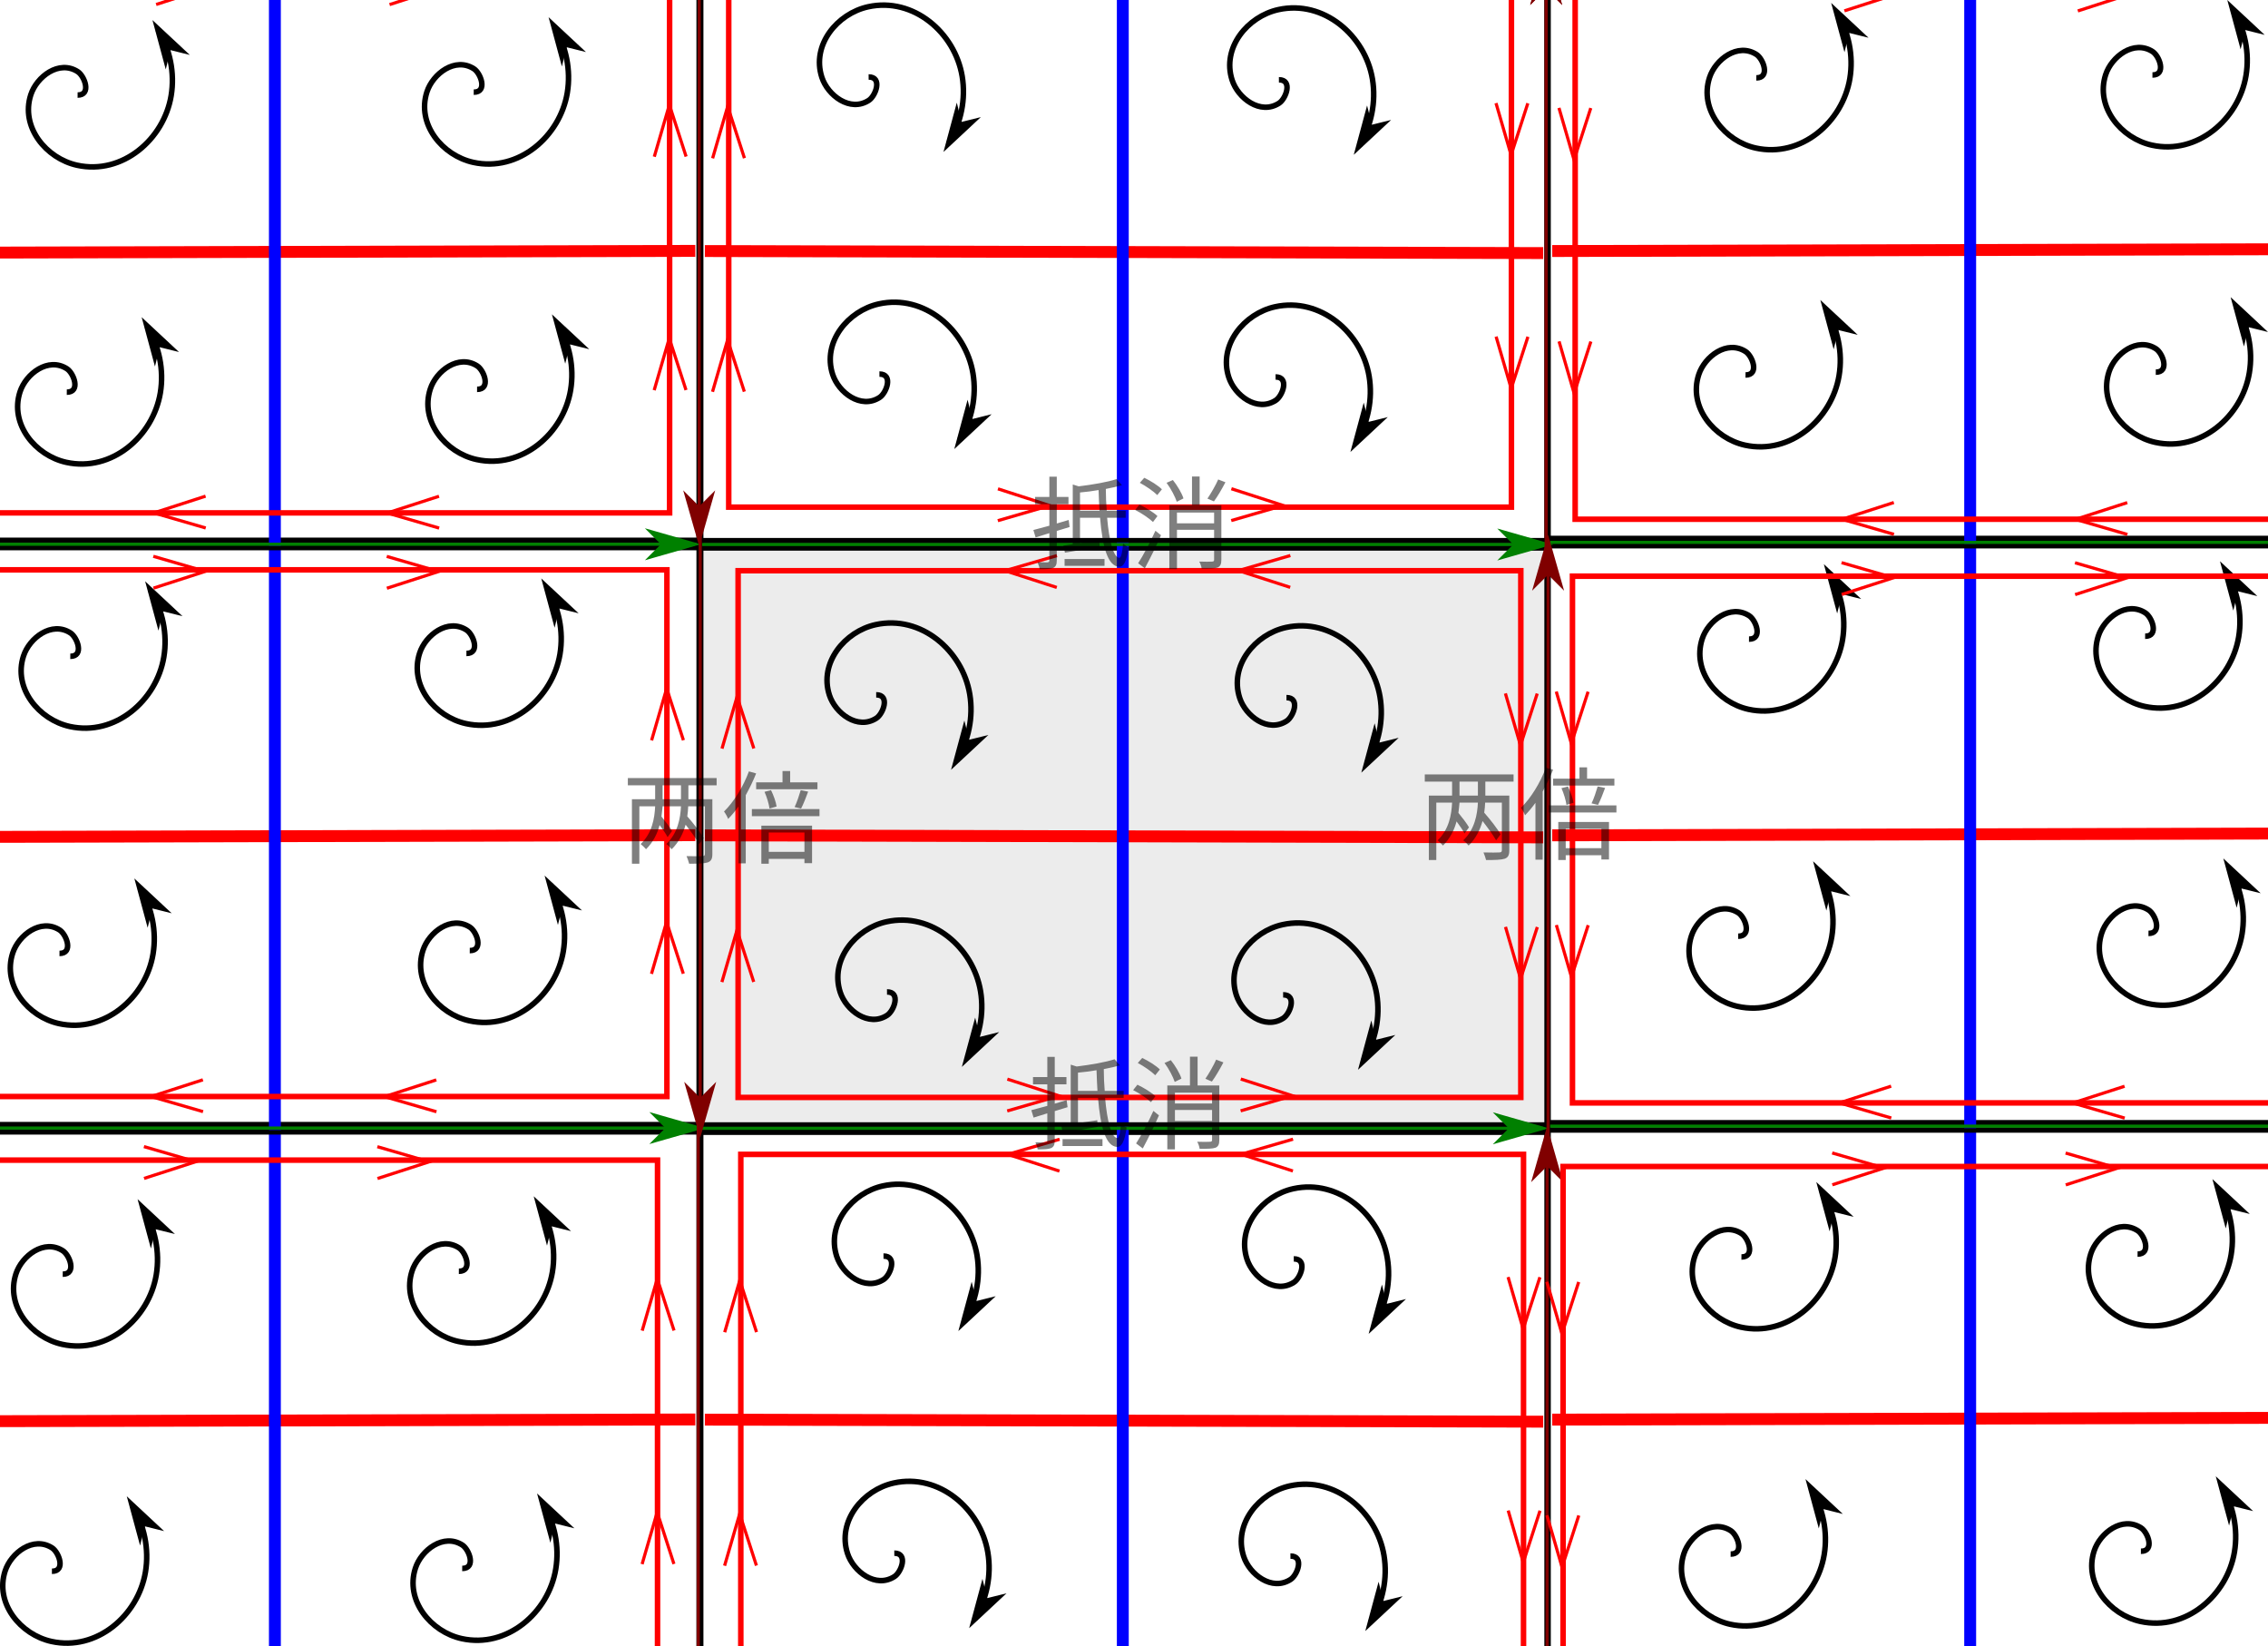
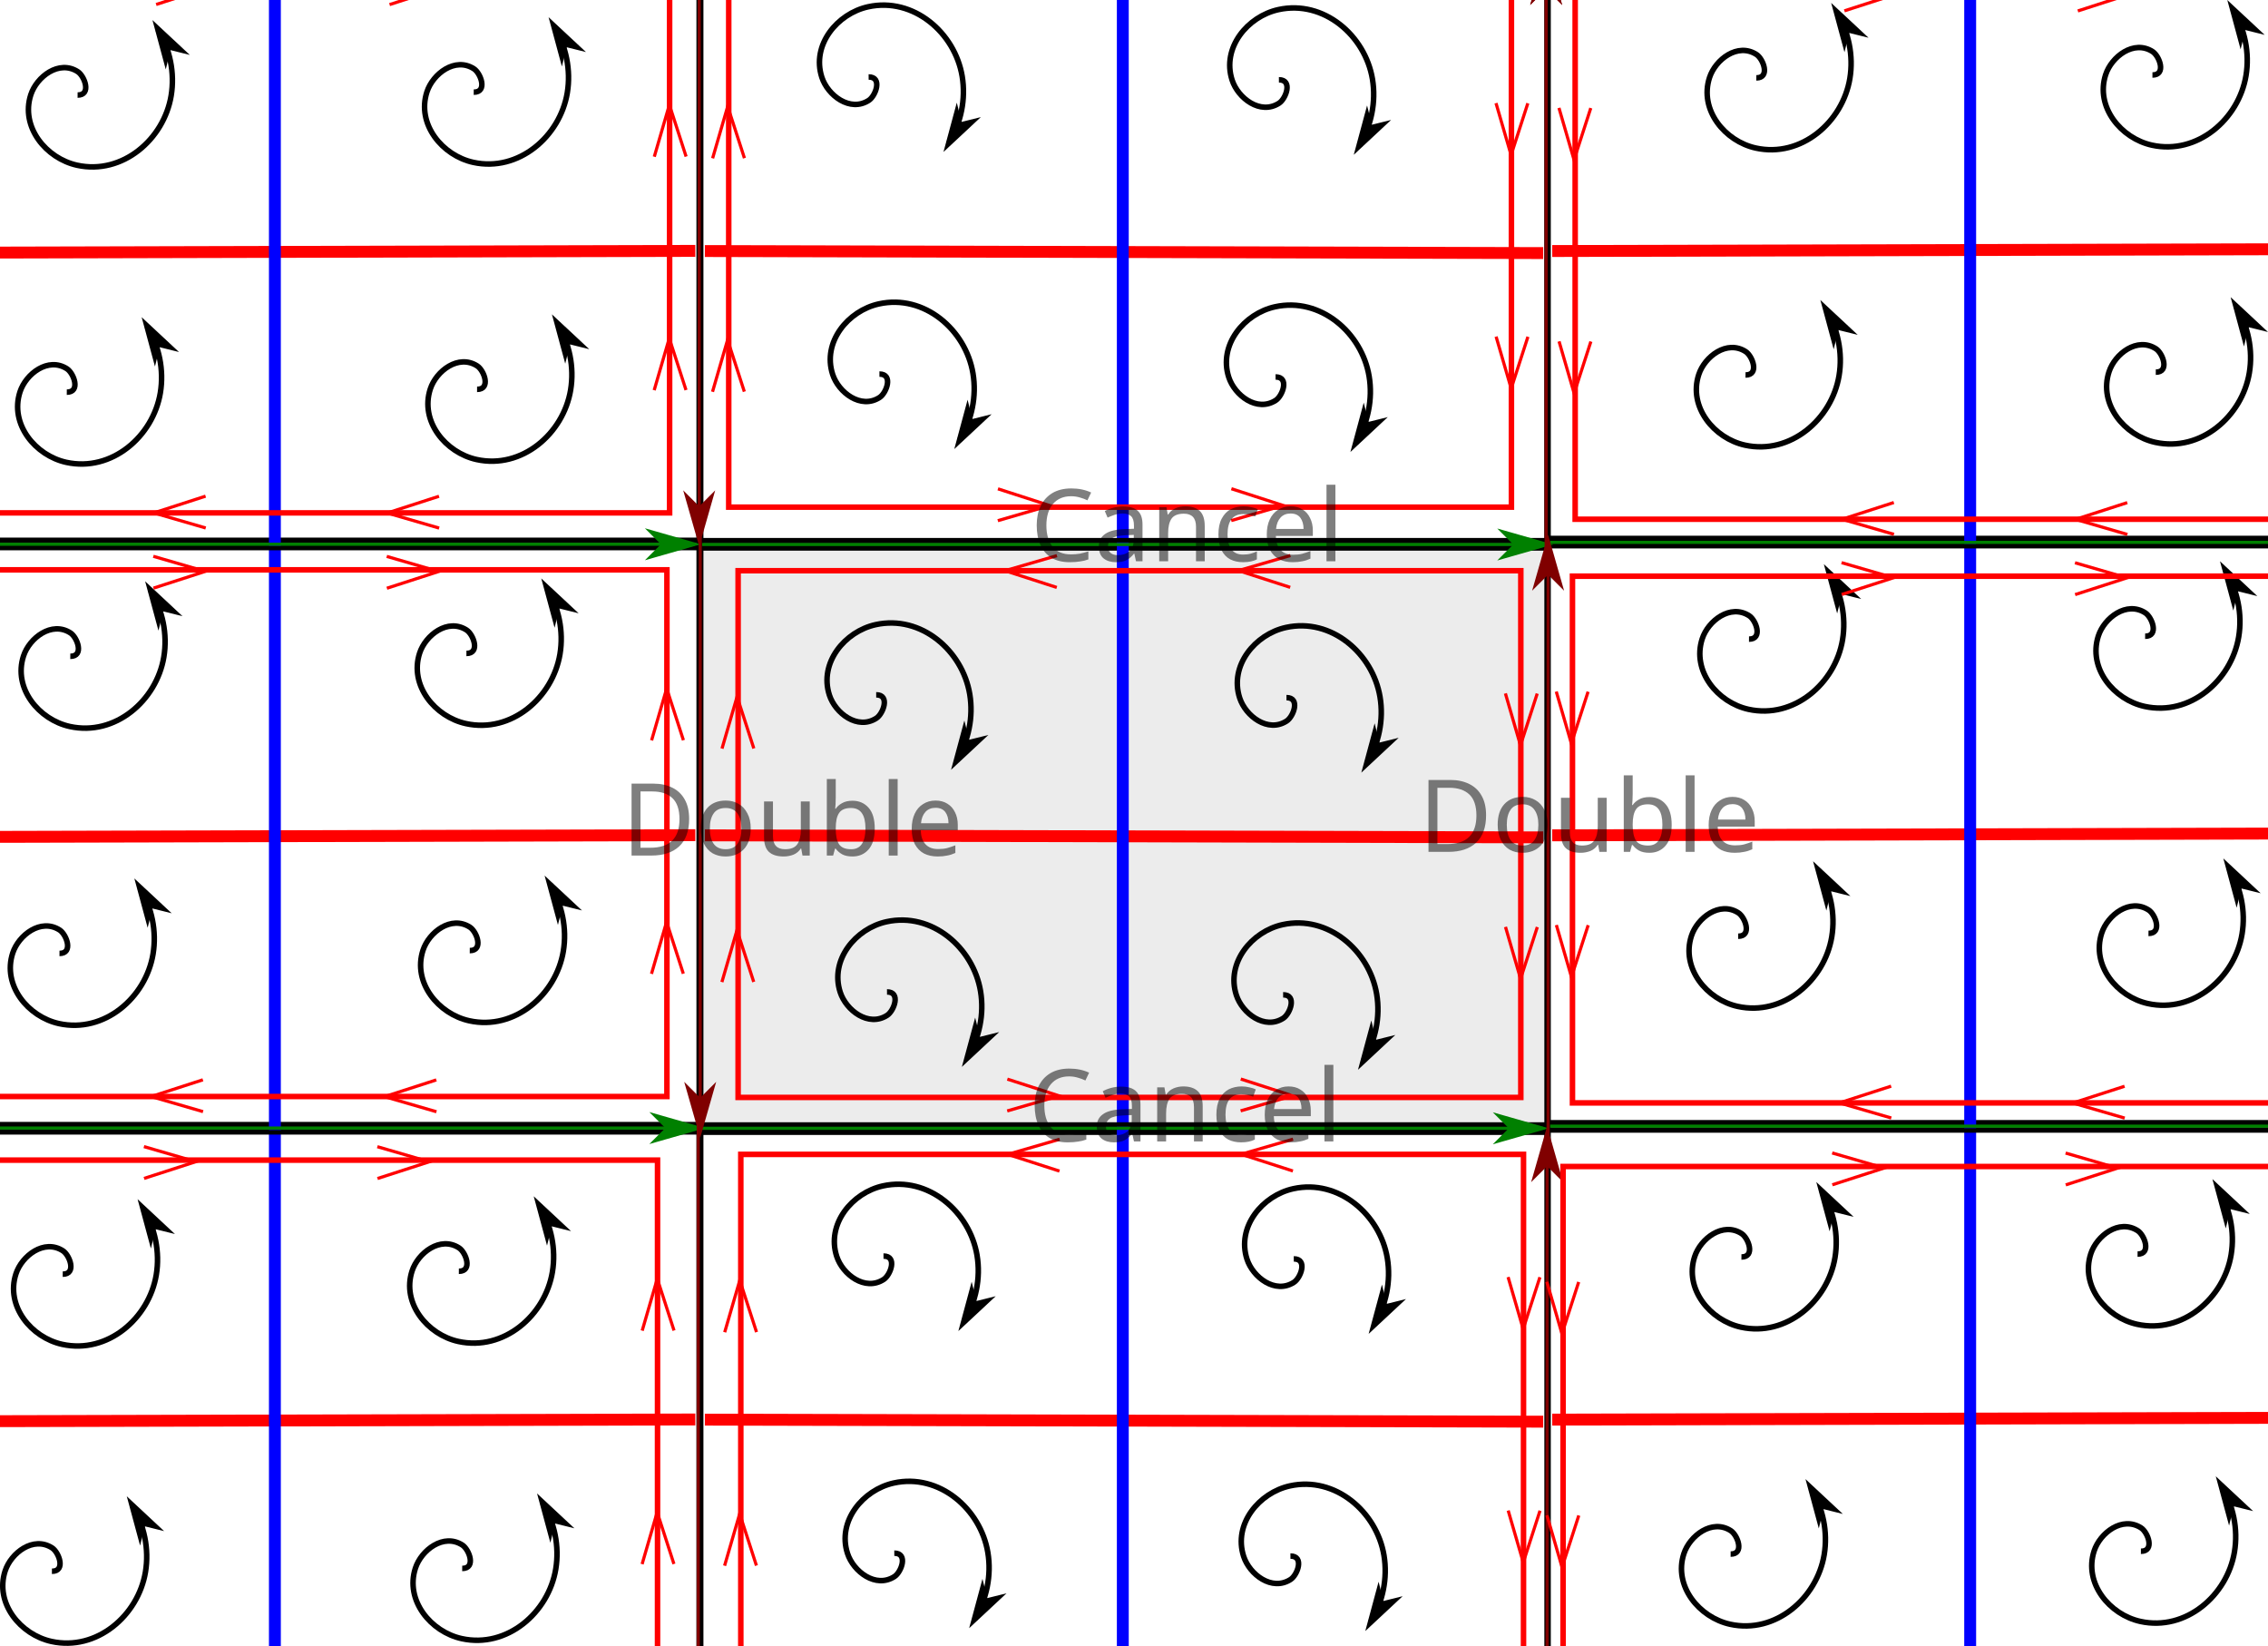
<svg xmlns="http://www.w3.org/2000/svg" xmlns:xlink="http://www.w3.org/1999/xlink" width="190.782mm" height="138.422mm" viewBox="0 0 190.782 138.422" version="1.1" id="svg3260">
  <defs id="defs3257">
    <marker style="overflow:visible" id="marker16530" refX="0" refY="0" orient="auto">
      <path transform="matrix(-0.4,0,0,-0.4,-4,0)" style="fill:context-stroke;fill-rule:evenodd;stroke:context-stroke;stroke-width:1pt" d="M 0,0 5,-5 -12.5,0 5,5 Z" id="path6186" />
    </marker>
    <marker style="overflow:visible" id="Arrow1Send" refX="0" refY="0" orient="auto">
      <path transform="matrix(-0.2,0,0,-0.2,-1.2,0)" style="fill:context-stroke;fill-rule:evenodd;stroke:context-stroke;stroke-width:1pt" d="M 0,0 5,-5 -12.5,0 5,5 Z" id="path6192" />
    </marker>
    <marker style="overflow:visible" id="Arrow1Lend" refX="0" refY="0" orient="auto">
      <path transform="matrix(-0.8,0,0,-0.8,-10,0)" style="fill:context-stroke;fill-rule:evenodd;stroke:context-stroke;stroke-width:1pt" d="M 0,0 5,-5 -12.5,0 5,5 Z" id="path2926" />
    </marker>
    <marker style="overflow:visible" id="Arrow1Mend" refX="0" refY="0" orient="auto">
      <path transform="matrix(-0.4,0,0,-0.4,-4,0)" style="fill:context-stroke;fill-rule:evenodd;stroke:context-stroke;stroke-width:1pt" d="M 0,0 5,-5 -12.5,0 5,5 Z" id="path2932" />
    </marker>
  </defs>
  <g id="layer1" transform="translate(30.65355,-40.2424)">
    <rect style="fill:#ececec;stroke:none;stroke-width:0.465;stroke-linecap:round;stroke-miterlimit:4;stroke-dasharray:none" id="rect16996" width="71.23" height="48.463" x="28.268" y="86.382" />
    <use x="0" y="0" xlink:href="#use16206" id="use16345" transform="translate(142.6057,-0.1590296)" width="100%" height="100%" />
    <g id="g16204">
      <path style="fill:#800000;stroke:#800000;stroke-width:0.265px;stroke-linecap:butt;stroke-linejoin:miter;stroke-opacity:1;marker-end:url(#Arrow1Lend)" d="M 99.41,86.474 V 36.471" id="use3618" />
      <g id="g16092">
        <rect style="fill:none;stroke:#000000;stroke-width:0.465;stroke-linecap:round" id="rect3286" width="71.202" height="49.744" x="28.286" y="36.576" />
        <path style="fill:none;stroke:#ff0000;stroke-width:1;stroke-linecap:butt;stroke-linejoin:miter;stroke-miterlimit:4;stroke-dasharray:none;stroke-opacity:1" d="m 28.639,61.355 70.521,0.172" id="path3803" />
        <path style="fill:none;stroke:#0000ff;stroke-width:1;stroke-linecap:butt;stroke-linejoin:miter;stroke-miterlimit:4;stroke-dasharray:none;stroke-opacity:1" d="M 63.796,36.726 V 85.866" id="path3805" />
      </g>
      <use x="0" y="0" xlink:href="#g16092" id="use16094" transform="translate(0,49.14044)" width="100%" height="100%" />
      <use x="0" y="0" xlink:href="#use16094" id="use16096" transform="translate(0,49.14044)" width="100%" height="100%" />
      <use x="0" y="0" xlink:href="#path3653" id="use3768" transform="translate(-1.5722658e-7,-49.45851)" width="100%" height="100%" style="fill:#008000;stroke:#008000" />
      <path style="fill:#008000;stroke:#008000;stroke-width:0.265px;stroke-linecap:butt;stroke-linejoin:miter;stroke-opacity:1;marker-end:url(#Arrow1Lend)" d="M 28.277,86.035 H 99.488" id="path3653" />
      <use x="0" y="0" xlink:href="#path3653" id="use16098" transform="translate(-0.3731593,49.09853)" width="100%" height="100%" />
      <use x="0" y="0" xlink:href="#use16098" id="use16100" transform="translate(0.2438424,49.5)" width="100%" height="100%" />
      <use x="0" y="0" xlink:href="#use3618" id="use16102" width="100%" height="100%" />
      <use x="0" y="0" xlink:href="#use16102" id="use16104" transform="translate(0.1617584,49.2565)" width="100%" height="100%" />
      <use x="0" y="0" xlink:href="#use16104" id="use16106" transform="translate(-0.08289633,49.74377)" width="100%" height="100%" />
    </g>
    <use x="0" y="0" xlink:href="#g16204" id="use16206" transform="matrix(1,0,0,-1,-71.32581,221.1491)" width="100%" height="100%" />
    <g id="g16561">
      <g id="g16548">
        <path style="fill:none;fill-rule:evenodd;stroke:#000000;stroke-width:1.757;stroke-miterlimit:4;stroke-dasharray:none;marker-end:url(#marker16530)" id="path16370" d="m 307.325,319.425 c 4.474,-0.031 2.249,6.016 0.051,7.436 -5.956,3.849 -13.05,-1.586 -14.923,-7.334 -3.351,-10.283 4.907,-20.258 14.72,-22.41 14.401,-3.159 27.594,8.243 29.897,22.105 1.205,7.252 -0.38,14.795 -4.161,21.075" transform="matrix(0.2645833,0,0,0.2645833,-37.35334,39.15021)" />
        <use x="0" y="0" xlink:href="#path16370" id="use16538" transform="translate(33.32232,0.2428932)" width="100%" height="100%" />
        <use x="0" y="0" xlink:href="#use16538" id="use16540" transform="translate(0.281338,-24.9922)" width="100%" height="100%" />
        <use x="0" y="0" xlink:href="#use16540" id="use16542" transform="translate(-34.51234,-0.2374011)" width="100%" height="100%" />
      </g>
      <use x="0" y="0" xlink:href="#g16548" id="use16550" transform="translate(-0.636495,-51.96227)" width="100%" height="100%" />
      <use x="0" y="0" xlink:href="#use16550" id="use16552" transform="translate(1.251021,99.16446)" width="100%" height="100%" />
    </g>
    <use x="0" y="0" xlink:href="#g16561" id="use16563" transform="matrix(1,0,0,-1,-68.70064,219.1046)" width="100%" height="100%" />
    <use x="0" y="0" xlink:href="#use16563" id="use16565" transform="translate(141.2117,-1.445076)" width="100%" height="100%" />
    <g id="g16968">
      <g id="g16948">
        <rect style="fill:none;stroke:#ff0000;stroke-width:0.465;stroke-linecap:round;stroke-miterlimit:4;stroke-dasharray:none" id="rect16695" width="65.84" height="44.295" x="31.436" y="88.242" />
        <path style="fill:none;stroke:#ff0000;stroke-width:0.265px;stroke-linecap:butt;stroke-linejoin:miter;stroke-opacity:1" d="m 30.081,103.2 1.269,-4.369 1.408,4.357" id="path16810" />
        <use x="0" y="0" xlink:href="#path16810" id="use16925" transform="translate(-0.00854818,19.63575)" width="100%" height="100%" />
        <use x="0" y="0" xlink:href="#path16810" id="use16927" transform="matrix(1,0,0,-1,65.90622,221.3964)" width="100%" height="100%" />
        <use x="0" y="0" xlink:href="#use16925" id="use16929" transform="matrix(1,0,0,-1,65.90622,221.3964)" width="100%" height="100%" />
        <use x="0" y="0" xlink:href="#use16927" id="use16931" transform="rotate(90,92.73313,83.71744)" width="100%" height="100%" />
        <use x="0" y="0" xlink:href="#use16929" id="use16933" transform="rotate(90,92.73313,83.71744)" width="100%" height="100%" />
        <use x="0" y="0" xlink:href="#use16931" id="use16935" transform="rotate(180,56.1629,110.3236)" width="100%" height="100%" />
        <use x="0" y="0" xlink:href="#use16933" id="use16937" transform="rotate(180,75.79864,110.3151)" width="100%" height="100%" />
      </g>
      <use x="0" y="0" xlink:href="#g16948" id="use16950" transform="translate(-0.7901069,-49.64411)" width="100%" height="100%" />
      <use x="0" y="0" xlink:href="#use16950" id="use16952" transform="translate(1.016645,98.72982)" width="100%" height="100%" />
    </g>
    <use x="0" y="0" xlink:href="#g16968" id="use16970" transform="matrix(1,0,0,-1,70.18501,221.239)" width="100%" height="100%" />
    <use x="0" y="0" xlink:href="#use16970" id="use16972" transform="translate(-142.0142,-0.5346248)" width="100%" height="100%" />
    <text xml:space="preserve" style="font-style:normal;font-weight:normal;font-size:8.467px;line-height:1.25;font-family:sans-serif;letter-spacing:0px;word-spacing:0px;opacity:0.5;fill:#000000;fill-opacity:1;stroke:none;stroke-width:0.265" x="56.041" y="87.444" id="text18772">
-       <tspan id="tspan18770" style="font-size:8.467px;stroke-width:0.265" x="56.041" y="87.444">抵消</tspan>
+       <tspan id="tspan18770" style="font-size:8.467px;stroke-width:0.265" x="56.041" y="87.444">Cancel</tspan>
    </text>
    <use x="0" y="0" xlink:href="#text18772" id="use19462" transform="translate(-0.1714957,48.79255)" width="100%" height="100%" />
    <text xml:space="preserve" style="font-style:normal;font-weight:normal;font-size:8.467px;line-height:1.25;font-family:sans-serif;letter-spacing:0px;word-spacing:0px;opacity:0.5;fill:#000000;fill-opacity:1;stroke:none;stroke-width:0.265" x="21.644" y="112.197" id="text19550">
-       <tspan id="tspan19548" style="font-size:8.467px;stroke-width:0.265" x="21.644" y="112.197">两倍</tspan>
+       <tspan id="tspan19548" style="font-size:8.467px;stroke-width:0.265" x="21.644" y="112.197">Double</tspan>
    </text>
    <use x="0" y="0" xlink:href="#text19550" id="use20422" transform="translate(67.03765,-0.3093893)" width="100%" height="100%" />
  </g>
</svg>
